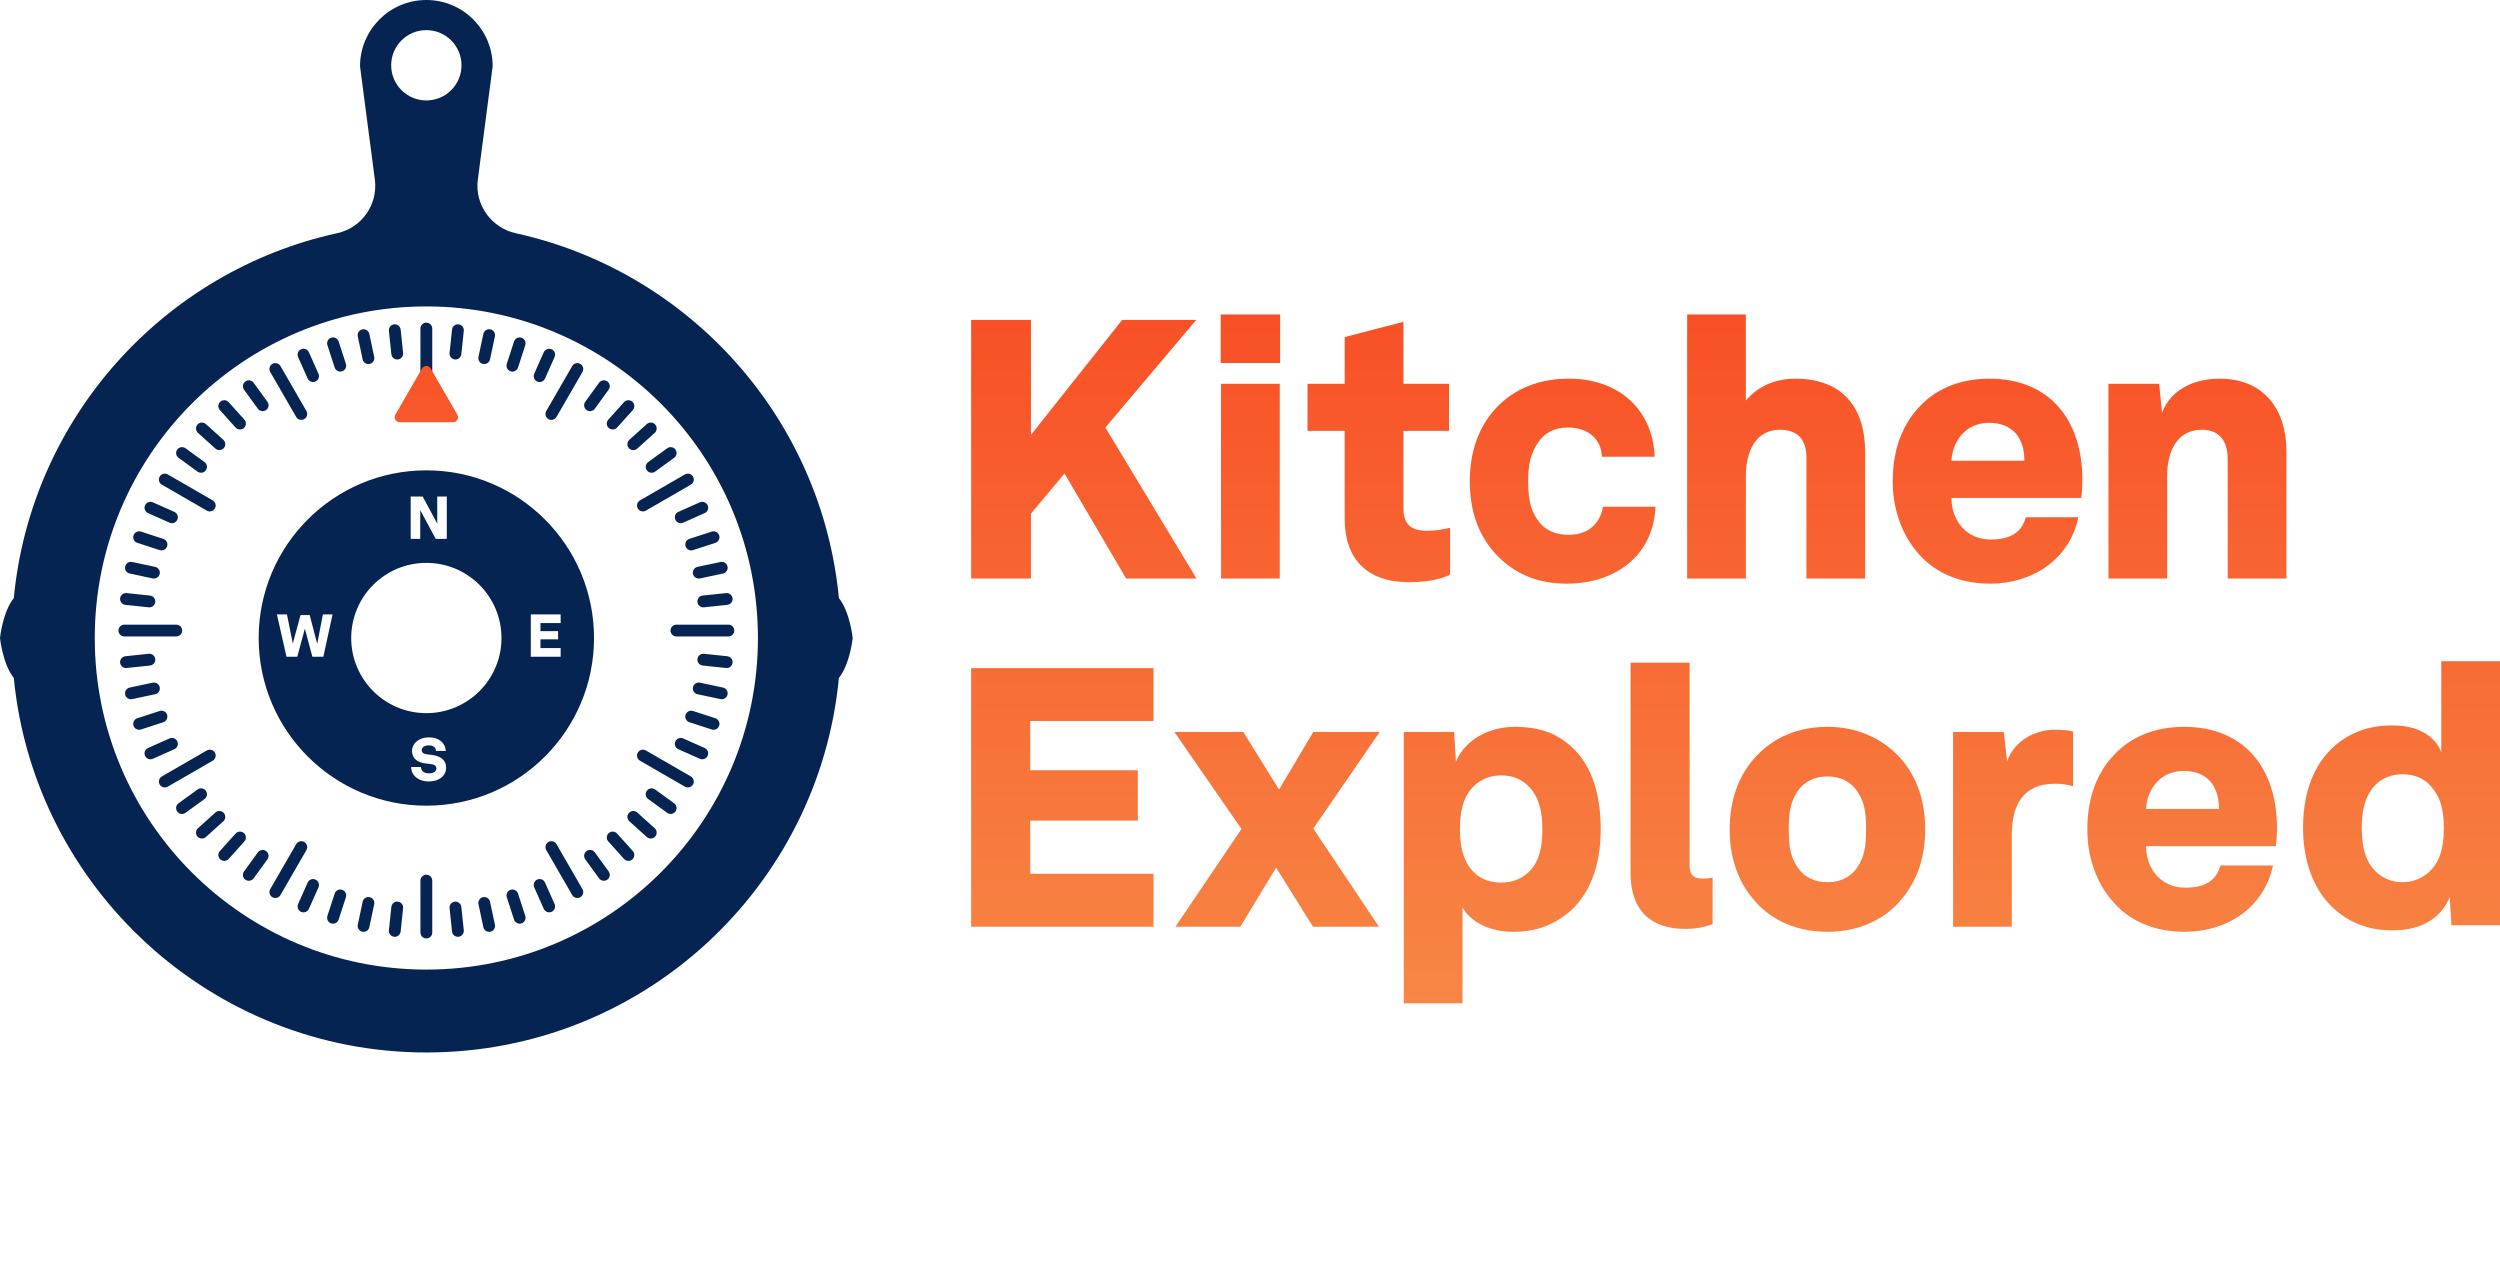
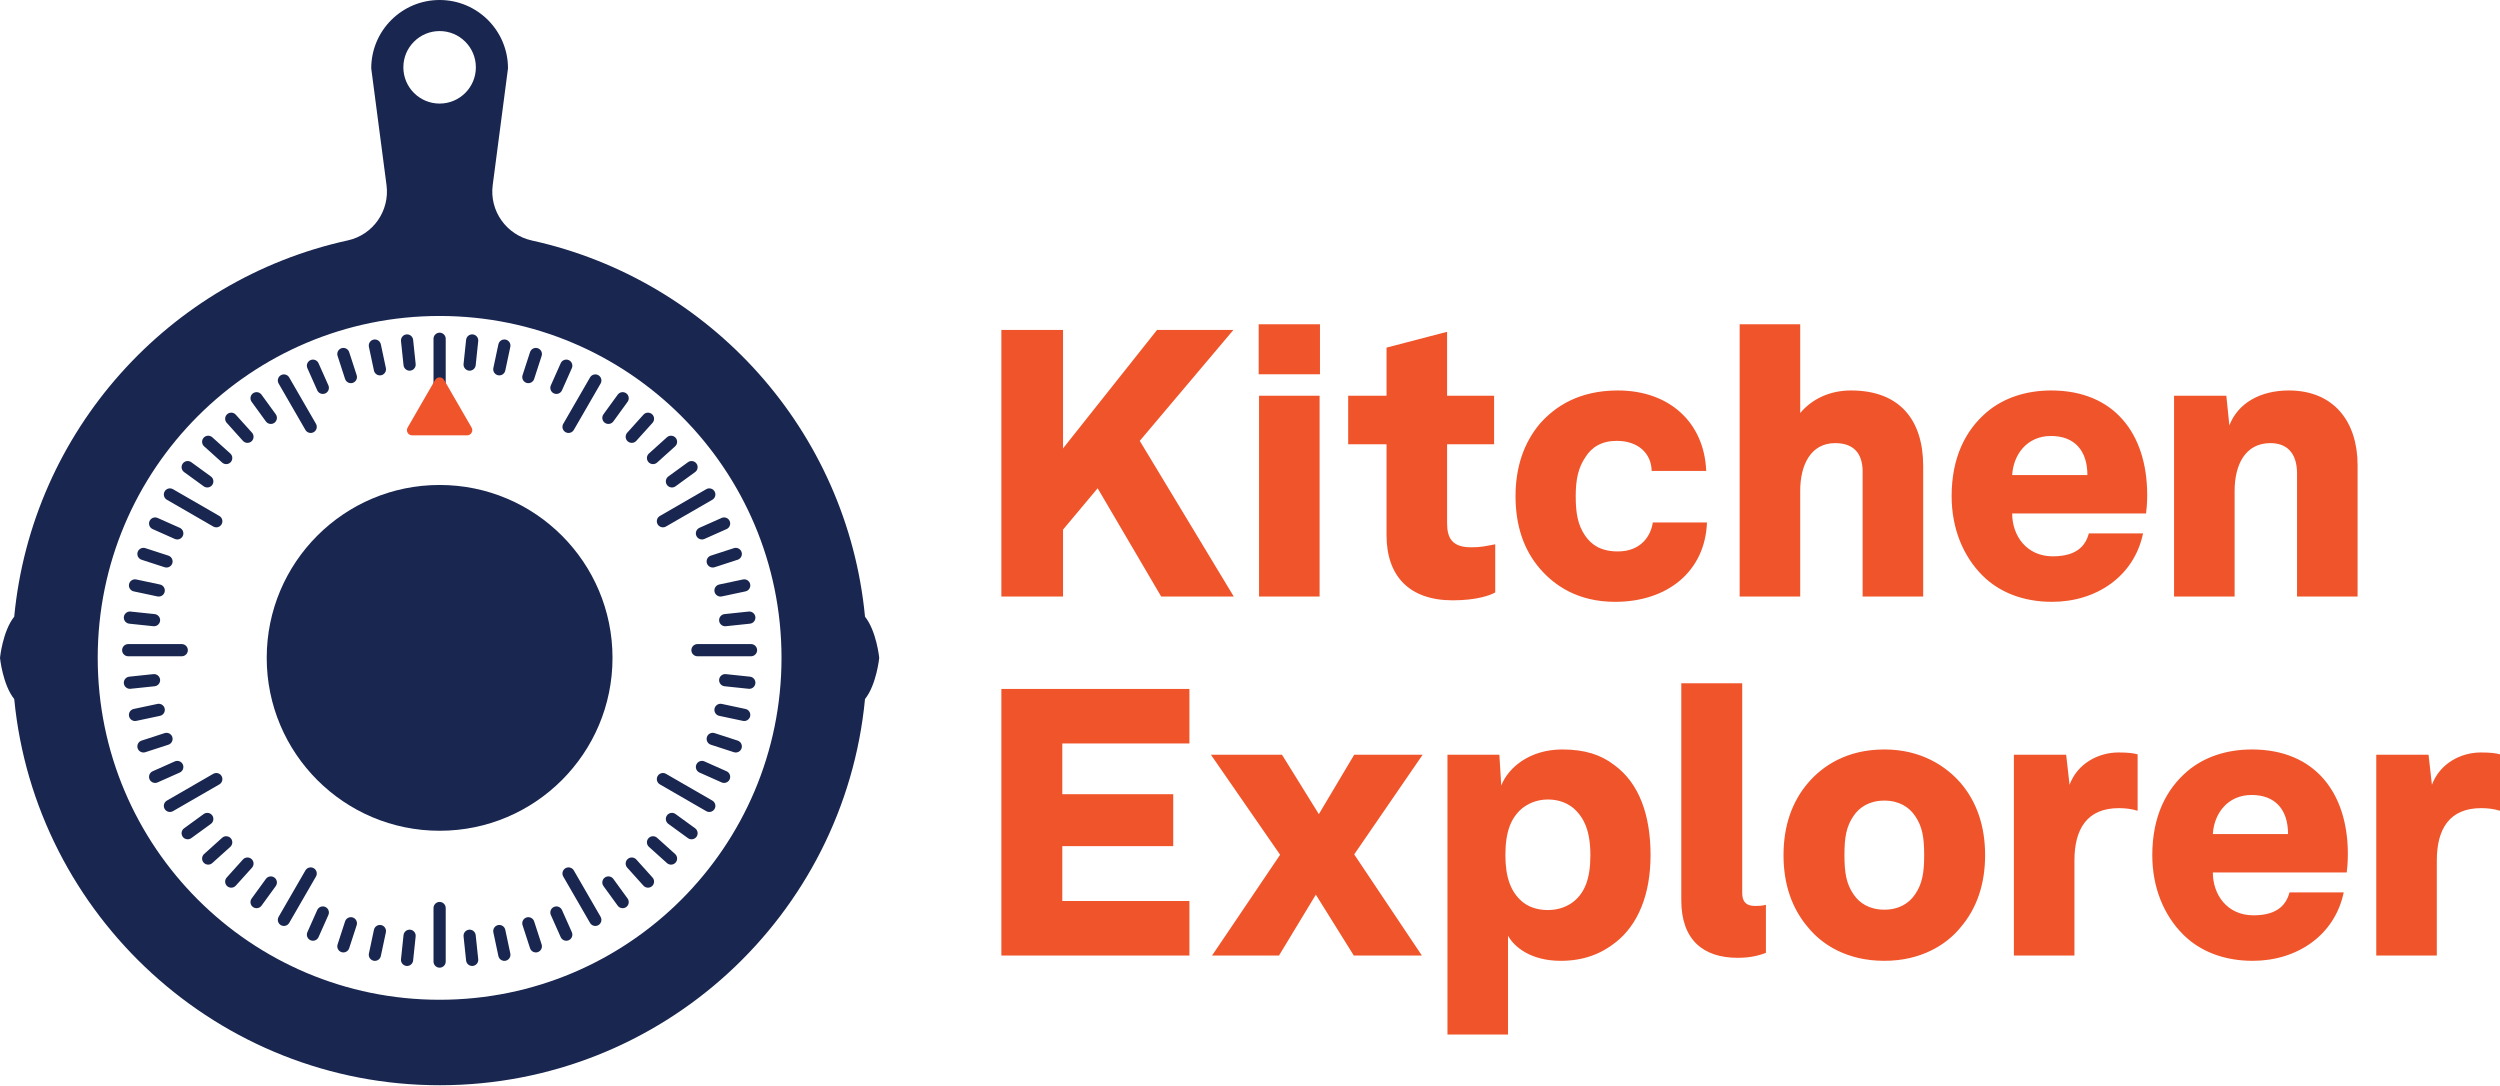
- <svg xmlns="http://www.w3.org/2000/svg" id="Layer_1" data-name="Layer 1" version="1.1" viewBox="0 0 1507.936 770.002">
-   <defs>
-     <style>
-       .cls-1 {
-         fill: url(#linear-gradient);
-       }
- 
-       .cls-1, .cls-2 {
-         stroke-width: 0px;
-       }
- 
-       .cls-2 {
-         fill: #062451;
-       }
-     </style>
-     <linearGradient id="linear-gradient" x1="872.986" y1="166.828" x2="872.986" y2="582.309" gradientTransform="translate(0 772) scale(1 -1)" gradientUnits="userSpaceOnUse">
-       <stop offset="0" stop-color="#f78745" />
-       <stop offset="1" stop-color="#f85026" />
-     </linearGradient>
-   </defs>
-   <path class="cls-2" d="M506,360.739c-10.394-108.685-90.365-197.054-194.865-220.051-14.901-3.279-24.896-17.294-22.915-32.422l8.94-68.266C297.159,17.909,279.25 0,257.159 0s-40,17.909-40,40l8.941,68.271c1.968,15.026-7.85,29.119-22.654,32.36C98.817,163.538,18.721,251.964,8.319,360.739c-6.743,8.41-8.319,24.091-8.319,24.091,0,0,1.578,15.699,8.331,24.105,12.214,126.554,119.525,226.075,249.185,225.894,129.782-.181,236.372-99.258,248.483-225.909,6.743-8.41,8.319-24.091,8.319-24.091,0,0-1.576-15.681-8.319-24.091h0ZM257.159,18.171c11.713,0,21.209,9.496,21.209,21.209s-9.495,21.209-21.209,21.209-21.209-9.495-21.209-21.209,9.495-21.209,21.209-21.209ZM257.159,584.83c-110.457,0-200-89.543-200-200s89.543-200,200-200,200,89.543,200,200-89.543,200-200,200Z" />
-   <path class="cls-2" d="M253.593,229.494v-31.327c0-1.961,1.605-3.566,3.566-3.566s3.566,1.605,3.566,3.566v31.327c0,1.961-1.605,3.566-3.566,3.566s-3.566-1.605-3.566-3.566h0Z" />
-   <path class="cls-2" d="M260.725,531.166v31.327c0,1.961-1.605,3.566-3.566,3.566s-3.566-1.605-3.566-3.566v-31.327c0-1.961,1.605-3.566,3.566-3.566s3.566,1.605,3.566,3.566Z" />
-   <path class="cls-2" d="M243.148,212.901c.205,1.951-1.223,3.714-3.174,3.919h0c-1.951.205-3.714-1.223-3.919-3.174l-1.483-14.11c-.205-1.951,1.223-3.714,3.174-3.919s3.714,1.223,3.919,3.174l1.483,14.11h0Z" />
-   <path class="cls-2" d="M279.747,561.123c.205,1.951-1.223,3.714-3.174,3.919-1.951.205-3.714-1.223-3.919-3.174l-1.483-14.11c-.205-1.951,1.223-3.714,3.174-3.919h0c1.951-.205,3.714,1.223,3.919,3.174l1.483,14.11Z" />
-   <path class="cls-2" d="M225.723,215.283c.408,1.919-.828,3.822-2.747,4.23-1.919.408-3.822-.828-4.23-2.747l-2.95-13.877c-.408-1.919.828-3.822,2.747-4.23,1.919-.408,3.822.828,4.23,2.747l2.95,13.877Z" />
-   <path class="cls-2" d="M298.521,557.771c.408,1.919-.828,3.822-2.747,4.23-1.919.408-3.822-.828-4.229-2.747l-2.95-13.877c-.408-1.919.828-3.822,2.747-4.23,1.919-.408,3.822.828,4.23,2.747l2.95,13.877h0Z" />
-   <path class="cls-2" d="M208.643,219.473c.606,1.865-.424,3.888-2.29,4.494-1.865.606-3.888-.424-4.494-2.29l-4.384-13.493c-.606-1.865.424-3.888,2.29-4.494,1.865-.606,3.888.424,4.494,2.29l4.384,13.493h0Z" />
-   <path class="cls-2" d="M316.842,552.476c.606,1.865-.424,3.887-2.29,4.493-1.865.606-3.888-.424-4.494-2.29l-4.384-13.493c-.606-1.865.424-3.888,2.29-4.493,1.865-.606,3.888.424,4.494,2.29l4.384,13.493Z" />
-   <path class="cls-2" d="M192.095,225.426c.798,1.792-.015,3.911-1.807,4.708-1.792.798-3.91-.015-4.708-1.807l-5.771-12.961c-.798-1.792.015-3.91,1.807-4.708,1.792-.798,3.91.016,4.708,1.807l5.771,12.961Z" />
-   <path class="cls-2" d="M334.51,545.294c.798,1.792-.015,3.91-1.807,4.708-1.792.798-3.91-.016-4.708-1.807l-5.771-12.961c-.798-1.792.016-3.911,1.807-4.708h0c1.792-.798,3.911.016,4.708,1.808l5.771,12.961h0Z" />
-   <path class="cls-2" d="M162.989,224.355c-.981-1.699-.393-3.891,1.305-4.872,1.699-.981,3.891-.393,4.872,1.305l15.664,27.13c.981,1.699.393,3.891-1.305,4.872s-3.891.393-4.872-1.305l-15.664-27.13Z" />
-   <path class="cls-2" d="M351.329,536.305c.981,1.699.393,3.891-1.305,4.872-1.698.981-3.891.393-4.871-1.305l-15.664-27.13c-.981-1.698-.393-3.891,1.305-4.871,1.698-.981,3.891-.393,4.871,1.305l15.664,27.13Z" />
-   <path class="cls-2" d="M161.31,242.338c1.153,1.587.798,3.828-.789,4.981-1.587,1.153-3.828.798-4.981-.789l-8.339-11.478c-1.153-1.587-.798-3.828.789-4.981s3.828-.798,4.981.789l8.339,11.478h0Z" />
-   <path class="cls-2" d="M367.117,525.607c1.153,1.587.798,3.828-.789,4.981-1.587,1.153-3.828.798-4.981-.789l-8.339-11.478c-1.153-1.587-.798-3.828.789-4.981,1.587-1.153,3.828-.798,4.981.789l8.339,11.478h0Z" />
-   <path class="cls-2" d="M132.618,247.342c-1.312-1.458-1.194-3.724.264-5.036h0c1.458-1.312,3.724-1.194,5.036.264l9.493,10.543c1.312,1.458,1.194,3.724-.264,5.036s-3.724,1.194-5.036-.264l-9.493-10.543h0Z" />
-   <path class="cls-2" d="M381.701,513.318c1.312,1.458,1.194,3.724-.264,5.036h0c-1.458,1.312-3.724,1.194-5.036-.264l-9.493-10.543c-1.312-1.458-1.194-3.724.264-5.036,1.458-1.312,3.724-1.194,5.036.264l9.493,10.543h0Z" />
-   <path class="cls-2" d="M119.399,261.089c-1.458-1.312-1.576-3.579-.264-5.036,1.312-1.458,3.579-1.576,5.036-.264l10.543,9.493c1.458,1.312,1.576,3.579.264,5.036-1.312,1.458-3.579,1.576-5.036.264l-10.543-9.493h-0Z" />
-   <path class="cls-2" d="M394.919,499.571c1.458,1.312,1.576,3.579.264,5.036h-0c-1.312,1.458-3.579,1.576-5.036.264l-10.543-9.493c-1.458-1.312-1.576-3.579-.264-5.036,1.312-1.458,3.579-1.576,5.036-.264l10.543,9.493h0Z" />
-   <path class="cls-2" d="M106.901,271.161c1.153-1.587,3.394-1.942,4.981-.789l11.478,8.339c1.587,1.153,1.942,3.394.789,4.981-1.153,1.587-3.394,1.942-4.981.789l-11.478-8.339c-1.587-1.153-1.942-3.394-.789-4.981h0Z" />
-   <path class="cls-2" d="M407.418,489.499c-1.153,1.587-3.394,1.942-4.981.789l-11.478-8.339c-1.587-1.153-1.942-3.394-.789-4.981h0c1.153-1.587,3.394-1.942,4.981-.789l11.478,8.339c1.587,1.153,1.942,3.394.789,4.981h-0Z" />
-   <path class="cls-2" d="M96.312,287.465c.981-1.699,3.173-2.286,4.872-1.305l27.13,15.664c1.699.981,2.286,3.173,1.305,4.872-.981,1.699-3.173,2.286-4.872,1.305l-27.13-15.664c-1.699-.981-2.286-3.173-1.305-4.872Z" />
-   <path class="cls-2" d="M418.006,473.195c-.981,1.699-3.173,2.286-4.872,1.305l-27.13-15.664c-1.699-.981-2.286-3.173-1.305-4.871.981-1.699,3.173-2.286,4.871-1.305l27.13,15.664c1.698.981,2.286,3.173,1.305,4.871Z" />
-   <path class="cls-2" d="M87.487,304.787c.798-1.792,2.917-2.605,4.708-1.807l12.961,5.771c1.792.798,2.605,2.917,1.807,4.708-.798,1.792-2.916,2.605-4.708,1.807l-12.961-5.771c-1.792-.798-2.605-2.917-1.807-4.708Z" />
-   <path class="cls-2" d="M426.832,455.873c-.798,1.792-2.917,2.605-4.708,1.807l-12.961-5.771c-1.792-.798-2.605-2.917-1.807-4.708.798-1.792,2.916-2.605,4.708-1.807l12.961,5.771c1.792.798,2.605,2.917,1.807,4.708Z" />
-   <path class="cls-2" d="M80.52,322.936c.606-1.865,2.628-2.896,4.494-2.29l13.493,4.384c1.865.606,2.896,2.628,2.29,4.494-.606,1.865-2.628,2.896-4.494,2.29l-13.493-4.384c-1.865-.606-2.896-2.628-2.29-4.494h0Z" />
-   <path class="cls-2" d="M433.799,437.724c-.606,1.865-2.628,2.896-4.493,2.29l-13.493-4.384c-1.865-.606-2.896-2.628-2.29-4.494h0c.606-1.865,2.628-2.896,4.493-2.29l13.493,4.384c1.865.606,2.896,2.628,2.29,4.494Z" />
-   <path class="cls-2" d="M75.488,341.714c.408-1.919,2.311-3.155,4.23-2.747l13.877,2.95c1.919.408,3.155,2.311,2.747,4.23-.408,1.919-2.311,3.155-4.23,2.747l-13.877-2.95c-1.919-.408-3.155-2.311-2.747-4.23Z" />
-   <path class="cls-2" d="M438.83,418.945c-.408,1.919-2.311,3.155-4.23,2.747l-13.877-2.95c-1.919-.408-3.155-2.311-2.747-4.23.408-1.919,2.311-3.154,4.23-2.747l13.877,2.95c1.919.408,3.155,2.311,2.747,4.229h0Z" />
-   <path class="cls-2" d="M72.447,360.916c.205-1.951,1.969-3.379,3.919-3.174l14.11,1.483c1.951.205,3.379,1.969,3.174,3.919s-1.969,3.379-3.919,3.174l-14.11-1.483c-1.951-.205-3.379-1.969-3.174-3.919h0Z" />
-   <path class="cls-2" d="M441.872,399.744c-.205,1.951-1.969,3.379-3.919,3.174l-14.11-1.483c-1.951-.205-3.379-1.969-3.174-3.919s1.969-3.379,3.919-3.174l14.11,1.483c1.95.205,3.379,1.969,3.174,3.919Z" />
-   <path class="cls-2" d="M71.429,380.33c0-1.961,1.605-3.566,3.566-3.566h31.327c1.961,0,3.566,1.605,3.566,3.566s-1.605,3.566-3.566,3.566h-31.327c-1.961,0-3.566-1.605-3.566-3.566Z" />
-   <path class="cls-2" d="M442.889,380.33c0,1.961-1.605,3.566-3.566,3.566h-31.327c-1.961,0-3.566-1.605-3.566-3.566s1.605-3.566,3.566-3.566h31.327c1.961,0,3.566,1.605,3.566,3.566Z" />
-   <path class="cls-2" d="M72.447,399.744c-.205-1.951,1.223-3.714,3.174-3.919l14.11-1.483c1.951-.205,3.714,1.223,3.919,3.174s-1.223,3.714-3.174,3.919l-14.11,1.483c-1.951.205-3.714-1.223-3.919-3.174h0Z" />
-   <path class="cls-2" d="M441.872,360.916c.205,1.951-1.223,3.714-3.174,3.919l-14.11,1.483c-1.951.205-3.714-1.223-3.919-3.174s1.223-3.714,3.174-3.919l14.11-1.483c1.951-.205,3.714,1.223,3.919,3.174Z" />
-   <path class="cls-2" d="M93.595,418.742l-13.877,2.95c-1.919.408-3.822-.828-4.23-2.747-.408-1.919.828-3.822,2.747-4.229l13.877-2.95c1.919-.408,3.822.828,4.23,2.747.408,1.919-.828,3.822-2.747,4.23h0Z" />
-   <path class="cls-2" d="M420.723,341.918l13.877-2.95c1.919-.408,3.822.828,4.23,2.747.408,1.919-.828,3.822-2.747,4.23l-13.877,2.95c-1.919.408-3.822-.828-4.23-2.747-.408-1.919.828-3.822,2.747-4.23Z" />
-   <path class="cls-2" d="M98.506,435.629l-13.493,4.384c-1.865.606-3.888-.424-4.494-2.29-.606-1.865.424-3.888,2.29-4.494l13.493-4.384c1.865-.606,3.888.424,4.494,2.29h0c.606,1.865-.424,3.888-2.29,4.494h0Z" />
-   <path class="cls-2" d="M415.812,325.031l13.493-4.384c1.865-.606,3.888.424,4.493,2.29.606,1.865-.424,3.888-2.29,4.494l-13.493,4.384c-1.865.606-3.888-.424-4.493-2.29-.606-1.865.424-3.888,2.29-4.494h0Z" />
-   <path class="cls-2" d="M105.156,451.91l-12.961,5.771c-1.792.798-3.91-.015-4.708-1.807-.798-1.792.016-3.91,1.807-4.708l12.961-5.771c1.792-.798,3.911.015,4.708,1.807.798,1.792-.015,3.91-1.807,4.708Z" />
-   <path class="cls-2" d="M409.163,308.75l12.961-5.771c1.792-.798,3.91.015,4.708,1.807.798,1.792-.016,3.91-1.807,4.708l-12.961,5.771c-1.792.798-3.911-.016-4.708-1.807-.798-1.792.015-3.91,1.807-4.708Z" />
-   <path class="cls-2" d="M128.314,458.837l-27.13,15.664c-1.699.981-3.891.393-4.872-1.305-.981-1.698-.393-3.891,1.305-4.871l27.13-15.664c1.699-.981,3.891-.393,4.872,1.305.981,1.698.393,3.891-1.305,4.871h0Z" />
-   <path class="cls-2" d="M386.004,301.823l27.13-15.664c1.699-.981,3.891-.393,4.872,1.305s.393,3.891-1.305,4.872l-27.13,15.664c-1.698.981-3.891.393-4.871-1.305s-.393-3.891,1.305-4.872Z" />
-   <path class="cls-2" d="M123.36,481.949l-11.478,8.339c-1.587,1.153-3.828.798-4.981-.789s-.798-3.828.789-4.981l11.478-8.339c1.587-1.153,3.828-.798,4.981.789h0c1.153,1.587.798,3.828-.789,4.981h0Z" />
-   <path class="cls-2" d="M390.959,278.711l11.478-8.339c1.587-1.153,3.828-.798,4.981.789,1.153,1.587.798,3.828-.789,4.981l-11.478,8.339c-1.587,1.153-3.828.798-4.981-.789-1.153-1.587-.798-3.828.789-4.981h0Z" />
-   <path class="cls-2" d="M134.715,495.378l-10.543,9.493c-1.458,1.312-3.724,1.193-5.036-.264s-1.194-3.724.264-5.036l10.543-9.493c1.458-1.312,3.724-1.194,5.036.264,1.312,1.458,1.194,3.724-.264,5.036h0Z" />
-   <path class="cls-2" d="M379.603,265.282l10.543-9.493c1.458-1.312,3.724-1.194,5.036.264h0c1.312,1.458,1.194,3.724-.264,5.036l-10.543,9.493c-1.458,1.312-3.724,1.194-5.036-.264-1.312-1.458-1.194-3.724.264-5.036h0Z" />
-   <path class="cls-2" d="M147.411,507.547l-9.493,10.543c-1.312,1.458-3.579,1.576-5.036.264h-0c-1.458-1.312-1.576-3.579-.264-5.036l9.493-10.543c1.312-1.458,3.579-1.576,5.036-.264,1.458,1.312,1.576,3.579.264,5.036v-0Z" />
-   <path class="cls-2" d="M366.907,253.113l9.493-10.543c1.312-1.458,3.579-1.576,5.036-.264,1.458,1.312,1.576,3.579.264,5.036l-9.493,10.543c-1.312,1.458-3.579,1.576-5.036.264s-1.576-3.579-.264-5.036h0Z" />
-   <path class="cls-2" d="M161.31,518.322l-8.339,11.478c-1.153,1.587-3.394,1.942-4.981.789-1.587-1.153-1.942-3.394-.789-4.981l8.339-11.478c1.153-1.587,3.394-1.942,4.981-.789,1.587,1.153,1.942,3.394.789,4.981h0Z" />
-   <path class="cls-2" d="M353.008,242.338l8.339-11.478c1.153-1.587,3.394-1.942,4.981-.789s1.942,3.394.789,4.981l-8.339,11.478c-1.153,1.587-3.394,1.942-4.981.789-1.587-1.153-1.942-3.394-.789-4.981h0Z" />
-   <path class="cls-2" d="M184.829,512.741l-15.664,27.13c-.981,1.699-3.173,2.286-4.872,1.305-1.699-.981-2.286-3.173-1.305-4.872l15.664-27.13c.981-1.699,3.173-2.286,4.872-1.305s2.286,3.173,1.305,4.871h0Z" />
-   <path class="cls-2" d="M351.329,224.355l-15.664,27.13c-.981,1.699-3.173,2.286-4.871,1.305-1.699-.981-2.286-3.173-1.305-4.872l15.664-27.13c.981-1.699,3.173-2.286,4.871-1.305,1.699.981,2.286,3.173,1.305,4.872Z" />
-   <path class="cls-2" d="M192.095,535.234l-5.771,12.961c-.798,1.792-2.917,2.605-4.708,1.807-1.792-.798-2.605-2.917-1.807-4.708l5.771-12.961c.798-1.792,2.917-2.605,4.708-1.808h0c1.792.798,2.605,2.917,1.807,4.708h0Z" />
-   <path class="cls-2" d="M322.223,225.426l5.771-12.961c.798-1.792,2.917-2.605,4.708-1.807,1.792.798,2.605,2.917,1.807,4.708l-5.771,12.961c-.798,1.792-2.917,2.605-4.708,1.807h0c-1.792-.798-2.605-2.917-1.807-4.708Z" />
-   <path class="cls-2" d="M208.643,541.187l-4.384,13.493c-.606,1.865-2.628,2.896-4.494,2.29-1.865-.606-2.896-2.628-2.29-4.493l4.384-13.493c.606-1.865,2.628-2.896,4.494-2.29,1.865.606,2.896,2.628,2.29,4.493h0Z" />
-   <path class="cls-2" d="M316.842,208.184l-4.384,13.493c-.606,1.865-2.628,2.896-4.494,2.29s-2.896-2.628-2.29-4.494l4.384-13.493c.606-1.865,2.628-2.896,4.494-2.29,1.865.606,2.896,2.628,2.29,4.494h0Z" />
-   <path class="cls-2" d="M225.723,545.377l-2.95,13.877c-.408,1.919-2.311,3.155-4.23,2.747-1.919-.408-3.155-2.311-2.747-4.23l2.95-13.877c.408-1.919,2.311-3.155,4.23-2.747,1.919.408,3.155,2.311,2.747,4.23Z" />
-   <path class="cls-2" d="M298.521,202.888l-2.95,13.877c-.408,1.919-2.311,3.155-4.23,2.747-1.919-.408-3.154-2.311-2.747-4.23l2.95-13.877c.408-1.919,2.311-3.155,4.229-2.747,1.919.408,3.155,2.311,2.747,4.23h0Z" />
-   <path class="cls-2" d="M243.148,547.759l-1.483,14.11c-.205,1.95-1.969,3.379-3.919,3.174-1.951-.205-3.379-1.969-3.174-3.919l1.483-14.11c.205-1.951,1.969-3.379,3.919-3.174h0c1.951.205,3.379,1.969,3.174,3.919Z" />
-   <path class="cls-2" d="M279.747,199.537l-1.483,14.11c-.205,1.951-1.969,3.379-3.919,3.174s-3.379-1.969-3.174-3.919l1.483-14.11c.205-1.951,1.969-3.379,3.919-3.174s3.379,1.969,3.174,3.919h0Z" />
-   <path class="cls-1" d="M275.872,250.121c1.166,2.019-.291,4.544-2.623,4.544h-32.179c-2.332,0-3.789-2.524-2.623-4.544l16.089-27.868c1.166-2.019,4.081-2.019,5.247,0l16.09,27.868ZM621.845,309.811l20.24-24.2,37.18,63.36h42.46l-55-91.08,54.78-64.9h-44.66l-55,69.3v-69.3h-36.08v155.981h36.08v-39.16h0ZM772.142,189.691h-35.86v29.26h35.86v-29.26ZM771.923,348.972v-117.481h-35.421v117.481h35.421ZM811.08,313.111c0,23.761,13.199,38.06,38.72,38.06,14.3,0,22.221-3.08,24.86-4.62v-28.16c-5.94,1.101-8.141,1.76-14.08,1.76-11.22,0-14.08-5.5-14.08-14.08v-46.2h27.5v-28.38h-27.5v-37.4l-35.42,9.24v28.16h-22.44v28.38h22.44v53.24h0ZM944.838,352.052c30.36,0,52.581-17.6,53.681-46.42h-31.68c-1.101,7.7-6.82,16.94-20.461,16.94-9.68,0-15.399-3.74-19.14-9.24-4.18-6.16-5.5-12.761-5.5-23.101,0-9.899,1.54-16.72,5.72-22.88,3.74-5.94,9.681-9.46,18.26-9.46,12.541,0,20.24,7.26,20.461,17.6h31.899c-1.1-27.939-21.12-47.08-51.7-47.08-22.88,0-36.74,9.46-45.54,19.36-9.46,11.22-14.3,25.52-14.3,42.46s4.62,31.24,14.3,42.46c8.58,9.9,22.221,19.36,44,19.36h-0ZM1053.059,287.151c0-15.18,6.16-27.939,20.46-27.939,10.34,0,16.06,5.5,16.06,16.72v73.04h35.421v-76.34c0-26.4-13.2-44.221-42.24-44.221-12.54,0-22.881,5.061-29.7,13.2v-51.92h-35.421v159.28h35.421v-61.82h0ZM1256.038,289.571c0,5.061-.44,9.24-.66,10.78h-78.32c0,12.98,8.36,25.08,23.761,25.08,15.18,0,19.359-7.26,21.119-13.42h31.681c-5.28,25.3-27.5,40.04-53.24,40.04-16.72,0-30.8-5.5-40.7-15.399-11.44-11.44-18.04-27.721-18.04-46.421,0-22.66,8.14-38.5,20.46-49.06,10.34-8.8,23.76-12.76,37.84-12.76,36.74,0,56.101,25.3,56.101,61.16h0ZM1221.057,277.911c0-14.08-7.26-22.88-21.34-22.88s-22,11-22.66,22.88h44ZM1338.854,228.411c-16.5,0-29.7,7.26-34.76,20.46l-1.76-17.38h-30.581v117.481h35.421v-61.82c0-15.18,6.16-27.939,20.899-27.939,9.461,0,15.62,5.5,15.62,17.819v71.94h35.421v-76.78c0-25.52-13.86-43.78-40.261-43.78h0ZM585.765,558.972h110v-31.9h-74.36v-32.12h64.9v-30.359h-64.9v-29.7h74.36v-31.9h-110v155.981h0ZM792.163,441.491l-20.68,34.761-21.561-34.761h-41.58l40.48,58.52-39.82,58.96h39.16l21.56-35.64,22.221,35.64h39.82l-39.601-59.18,40.04-58.301h-40.04ZM965.52,500.231c0,22.88-7.26,40.7-20.46,51.04-8.58,6.82-18.92,10.78-32.12,10.78-17.38,0-27.28-8.14-30.8-14.74v57.86h-35.421v-163.681h30.36l1.101,18.04c4.18-10.78,16.939-21.12,35.64-21.12,13.2,0,22.66,3.08,30.36,9.021,14.96,10.779,21.34,29.92,21.34,52.8h0ZM930.32,500.231c0-13.86-3.519-21.78-9.68-27.28-3.3-2.859-8.36-5.279-15.18-5.279s-11.881,2.64-15.181,5.279c-6.38,5.5-9.68,13.42-9.68,27.28,0,13.2,3.3,21.561,9.68,27.061,3.3,2.859,8.36,5.06,15.181,5.06s11.88-2.42,15.18-5.06c6.38-5.28,9.68-13.2,9.68-27.061h0ZM1019.139,522.452v-122.761h-35.64v126.94c0,22.88,12.54,33.66,33,33.66,8.58,0,13.2-1.76,16.5-2.86v-28.16c-2.42.66-3.96.66-6.601.66-4.84,0-7.26-2.42-7.26-7.479ZM1146.7,457.771c9.68,11.22,14.521,25.52,14.521,42.46s-4.841,31.24-14.521,42.46c-8.14,9.9-22.88,19.36-44.44,19.36-21.78,0-36.3-9.46-44.44-19.36-9.68-11.22-14.52-25.52-14.52-42.46s4.84-31.24,14.52-42.46c8.36-9.68,22.44-19.36,44.44-19.36,21.78,0,36.08,9.9,44.44,19.36h0ZM1125.58,500.231c0-10.56-1.1-16.72-5.28-22.88-3.519-5.28-9.46-9.021-18.04-9.021s-14.52,3.74-18.04,9.021c-4.18,6.16-5.28,12.32-5.28,22.88,0,10.34,1.101,16.721,5.28,22.88,3.521,5.28,9.46,9.021,18.04,9.021s14.521-3.74,18.04-9.021c4.181-6.159,5.28-12.54,5.28-22.88ZM1210.616,459.092l-1.98-17.601h-30.581v117.481h35.421v-55.66c0-18.48,7.479-30.58,25.96-30.58,3.74,0,7.479.44,11,1.54v-33c-2.42-.66-5.28-1.101-11.22-1.101-11.66,0-23.98,6.381-28.601,18.921h0ZM1373.418,499.571c0,5.061-.44,9.24-.66,10.78h-78.32c0,12.98,8.36,25.08,23.76,25.08,15.181,0,19.36-7.26,21.121-13.42h31.68c-5.28,25.3-27.5,40.04-53.24,40.04-16.72,0-30.8-5.5-40.7-15.399-11.44-11.44-18.04-27.721-18.04-46.421,0-22.66,8.14-38.5,20.46-49.06,10.34-8.8,23.76-12.76,37.84-12.76,36.74,0,56.101,25.3,56.101,61.16h0ZM1338.437,487.911c0-14.08-7.26-22.88-21.34-22.88s-22,11-22.66,22.88h44ZM1507.936,398.811v159.281h-29.26l-1.101-16.94c-4.18,10.56-14.52,20.02-34.54,20.02-11.22,0-19.8-2.64-27.5-7.26-17.601-10.56-26.4-30.8-26.4-54.56,0-26.18,9.681-44.88,26.4-54.78,7.7-4.62,16.94-7.04,27.28-7.04,19.14,0,27.28,9.24,29.7,16.28v-55h35.42ZM1474.055,499.352c0-13.86-3.521-21.12-9.681-27.06-3.3-2.86-8.359-5.28-15.18-5.28s-11.88,2.42-15.181,5.28c-6.159,5.5-9.46,13.64-9.46,27.06,0,13.86,3.301,21.78,9.46,27.28,3.301,2.86,8.36,5.5,15.181,5.5s11.88-2.86,15.18-5.5c6.38-5.5,9.681-13.42,9.681-27.28Z" />
-   <path class="cls-2" d="M257.159,283.692c-55.857,0-101.138,45.281-101.138,101.138s45.281,101.138,101.138,101.138,101.138-45.281,101.138-101.138-45.281-101.138-101.138-101.138ZM247.715,299.497h7.236l8.785,16.346v-16.346h5.761v25.527h-6.697l-9.324-17.354v17.354h-5.761v-25.527ZM195.044,396.123h-6.624l-4.537-16.922-4.573,16.922h-6.516l-5.761-25.526h6.048l3.529,17.533,4.68-17.137h5.509l4.537,17.389,3.419-17.785h5.833v-0s-5.544,25.526-5.544,25.526ZM258.606,471.363c-6.122,0-10.513-3.527-10.622-8.711h5.905c.18,2.483,1.907,3.816,4.896,3.816,3.025,0,4.43-1.333,4.43-3.025,0-1.188-.864-2.232-3.025-2.519l-3.672-.469c-4.752-.576-7.992-3.023-7.992-7.56,0-4.321,3.959-8.137,10.153-8.137s9.936,3.42,10.225,8.172h-5.94c-.037-1.979-1.441-3.347-4.321-3.347-2.772,0-4.285,1.331-4.285,2.88,0,1.403,1.009,2.232,2.988,2.484l3.313.432c4.752.576,8.424,2.843,8.424,7.632,0,5.186-4.573,8.353-10.477,8.353ZM257.159,430.149c-25.029,0-45.319-20.29-45.319-45.319s20.29-45.319,45.319-45.319,45.319,20.29,45.319,45.319-20.29,45.319-45.319,45.319ZM336.618,380.678v4.969h-10.62v5.256h12.168v5.221h-18.002v-25.526h18.002v5.221h-12.168v4.86h10.62Z" />
+ <svg xmlns="http://www.w3.org/2000/svg" version="1.1" id="Layer_1" x="0px" y="0px" width="1462.416px" height="634.83px" viewBox="0 0 1462.416 634.83" enable-background="new 0 0 1462.416 634.83" xml:space="preserve">
+   <path fill="#182650" d="M505.999,360.739c-10.393-108.684-90.365-197.053-194.865-220.05  c-14.901-3.28-24.896-17.294-22.915-32.423L297.159,40c0-22.091-17.909-40-40-40  c-22.091,0-40,17.909-40,40l8.941,68.271c1.968,15.026-7.85,29.119-22.655,32.36  C98.817,163.538,18.721,251.964,8.318,360.739C1.576,369.149,0,384.83,0,384.83  s1.578,15.699,8.331,24.104c12.214,126.556,119.525,226.076,249.184,225.896  c129.782-0.181,236.373-99.258,248.484-225.909c6.743-8.41,8.319-24.091,8.319-24.091  S512.742,369.149,505.999,360.739 M257.159,18.171c11.713,0,21.209,9.496,21.209,21.209  s-9.496,21.209-21.209,21.209s-21.209-9.496-21.209-21.209S245.446,18.171,257.159,18.171   M257.159,584.83c-110.457,0-200-89.543-200-200s89.543-200,200-200s200,89.543,200,200  S367.616,584.83,257.159,584.83" />
+   <path fill="#182650" d="M253.593,229.494v-31.327c0-1.962,1.605-3.566,3.566-3.566  c1.962,0,3.566,1.604,3.566,3.566v31.327c0,1.961-1.604,3.566-3.566,3.566  C255.198,233.06,253.593,231.455,253.593,229.494" />
+   <path fill="#182650" d="M260.725,531.166v31.327c0,1.962-1.605,3.566-3.566,3.566  c-1.962,0-3.566-1.604-3.566-3.566v-31.327c0-1.961,1.604-3.565,3.566-3.565  C259.12,527.601,260.725,529.205,260.725,531.166" />
+   <path fill="#182650" d="M243.147,212.901c0.205,1.951-1.223,3.714-3.174,3.919  c-1.951,0.206-3.714-1.223-3.919-3.173l-1.483-14.11  c-0.205-1.951,1.223-3.715,3.174-3.92c1.95-0.205,3.714,1.225,3.919,3.174  L243.147,212.901z" />
+   <path fill="#182650" d="M279.747,561.123c0.205,1.951-1.223,3.714-3.174,3.919  s-3.714-1.223-3.919-3.173l-1.483-14.11c-0.205-1.951,1.223-3.715,3.174-3.92  c1.95-0.205,3.714,1.223,3.919,3.174L279.747,561.123z" />
+   <path fill="#182650" d="M225.723,215.283c0.408,1.918-0.828,3.822-2.747,4.23  c-1.918,0.407-3.822-0.829-4.229-2.747l-2.95-13.878c-0.408-1.918,0.828-3.822,2.747-4.229  c1.918-0.408,3.822,0.828,4.229,2.747L225.723,215.283z" />
+   <path fill="#182650" d="M298.521,557.771c0.408,1.918-0.828,3.822-2.747,4.229  c-1.918,0.407-3.822-0.828-4.229-2.746l-2.95-13.879  c-0.408-1.918,0.828-3.82,2.747-4.229c1.918-0.408,3.822,0.828,4.229,2.747  L298.521,557.771z" />
+   <path fill="#182650" d="M208.643,219.474c0.606,1.865-0.424,3.887-2.29,4.493  c-1.865,0.606-3.887-0.424-4.493-2.289l-4.384-13.493  c-0.606-1.866,0.424-3.888,2.289-4.494c1.866-0.606,3.888,0.424,4.494,2.29  L208.643,219.474z" />
+   <path fill="#182650" d="M316.842,552.476c0.605,1.865-0.424,3.888-2.29,4.493  c-1.865,0.607-3.887-0.424-4.493-2.289l-4.384-13.493  c-0.606-1.865,0.424-3.888,2.289-4.493c1.866-0.606,3.888,0.424,4.494,2.29  L316.842,552.476z" />
+   <path fill="#182650" d="M192.095,225.426c0.798,1.792-0.016,3.911-1.807,4.708  c-1.792,0.798-3.911-0.015-4.709-1.807l-5.77-12.961  c-0.798-1.792,0.015-3.91,1.807-4.708c1.792-0.798,3.911,0.015,4.708,1.807  L192.095,225.426z" />
+   <path fill="#182650" d="M334.509,545.294c0.798,1.793-0.015,3.91-1.807,4.708  c-1.792,0.799-3.911-0.015-4.709-1.807l-5.77-12.961  c-0.798-1.792,0.015-3.911,1.807-4.709c1.792-0.797,3.911,0.016,4.708,1.808  L334.509,545.294z" />
+   <path fill="#182650" d="M162.989,224.354c-0.981-1.698-0.393-3.891,1.305-4.871  c1.699-0.981,3.891-0.394,4.872,1.305l15.663,27.13c0.981,1.699,0.394,3.891-1.305,4.872  c-1.699,0.979-3.891,0.393-4.871-1.306L162.989,224.354z" />
+   <path fill="#182650" d="M351.329,536.305c0.981,1.699,0.393,3.892-1.305,4.872  c-1.699,0.98-3.891,0.394-4.872-1.306l-15.663-27.13  c-0.98-1.698-0.394-3.891,1.305-4.871c1.699-0.98,3.891-0.395,4.871,1.305  L351.329,536.305z" />
+   <path fill="#182650" d="M161.31,242.338c1.153,1.587,0.798,3.828-0.789,4.981  c-1.587,1.153-3.828,0.798-4.981-0.789l-8.339-11.478c-1.153-1.587-0.798-3.828,0.789-4.981  c1.586-1.153,3.828-0.798,4.981,0.789L161.31,242.338z" />
+   <path fill="#182650" d="M367.117,525.607c1.153,1.587,0.798,3.828-0.789,4.981  c-1.586,1.152-3.828,0.798-4.98-0.789l-8.339-11.479  c-1.153-1.587-0.798-3.828,0.789-4.98c1.587-1.153,3.828-0.799,4.981,0.789  L367.117,525.607z" />
+   <path fill="#182650" d="M132.618,247.342c-1.312-1.458-1.194-3.724,0.264-5.036  c1.458-1.313,3.724-1.194,5.036,0.264l9.494,10.543c1.312,1.458,1.193,3.724-0.264,5.036  c-1.458,1.313-3.724,1.194-5.037-0.264L132.618,247.342z" />
+   <path fill="#182650" d="M381.701,513.317c1.312,1.458,1.194,3.725-0.264,5.036  c-1.458,1.313-3.724,1.194-5.036-0.264l-9.494-10.543  c-1.312-1.458-1.193-3.724,0.264-5.036c1.458-1.312,3.724-1.194,5.037,0.264  L381.701,513.317z" />
+   <path fill="#182650" d="M119.399,261.089c-1.458-1.312-1.576-3.579-0.264-5.036  c1.312-1.458,3.579-1.577,5.036-0.264l10.544,9.493c1.457,1.312,1.576,3.579,0.264,5.036  c-1.313,1.458-3.579,1.577-5.037,0.264L119.399,261.089z" />
+   <path fill="#182650" d="M394.919,499.571c1.458,1.312,1.576,3.579,0.264,5.036  c-1.313,1.458-3.579,1.577-5.036,0.264l-10.544-9.493  c-1.457-1.312-1.576-3.579-0.264-5.035c1.312-1.459,3.579-1.577,5.037-0.265  L394.919,499.571z" />
+   <path fill="#182650" d="M106.9,271.161c1.153-1.587,3.395-1.942,4.981-0.789l11.478,8.339  c1.587,1.153,1.942,3.395,0.789,4.981c-1.153,1.587-3.394,1.942-4.981,0.789l-11.478-8.339  C106.102,274.989,105.748,272.748,106.9,271.161" />
+   <path fill="#182650" d="M407.417,489.499c-1.153,1.587-3.395,1.942-4.981,0.789l-11.478-8.339  c-1.587-1.153-1.942-3.396-0.789-4.981c1.153-1.587,3.394-1.941,4.981-0.789l11.478,8.34  C408.215,485.671,408.57,487.912,407.417,489.499" />
+   <path fill="#182650" d="M96.312,287.465c0.981-1.698,3.173-2.286,4.871-1.305l27.131,15.663  c1.698,0.981,2.286,3.173,1.305,4.872c-0.981,1.698-3.173,2.286-4.872,1.305  l-27.13-15.663C95.919,291.356,95.331,289.164,96.312,287.465" />
+   <path fill="#182650" d="M418.005,473.194c-0.981,1.699-3.173,2.286-4.872,1.306l-27.129-15.663  c-1.699-0.981-2.287-3.173-1.306-4.871c0.981-1.699,3.173-2.287,4.871-1.306  l27.131,15.663C418.398,469.304,418.987,471.497,418.005,473.194" />
+   <path fill="#182650" d="M87.486,304.787c0.798-1.792,2.917-2.605,4.708-1.807l12.961,5.77  c1.792,0.798,2.605,2.917,1.808,4.709c-0.798,1.791-2.917,2.605-4.709,1.807l-12.961-5.771  C87.502,308.698,86.688,306.579,87.486,304.787" />
+   <path fill="#182650" d="M426.832,455.873c-0.798,1.792-2.917,2.604-4.708,1.807l-12.961-5.77  c-1.792-0.798-2.605-2.917-1.808-4.708c0.798-1.792,2.917-2.606,4.709-1.809l12.961,5.771  C426.815,451.963,427.629,454.081,426.832,455.873" />
+   <path fill="#182650" d="M80.52,322.937c0.606-1.865,2.628-2.896,4.494-2.29l13.493,4.385  c1.865,0.606,2.895,2.628,2.289,4.493s-2.628,2.896-4.493,2.29l-13.493-4.384  C80.943,326.824,79.914,324.802,80.52,322.937" />
+   <path fill="#182650" d="M433.798,437.724c-0.606,1.865-2.628,2.896-4.493,2.29l-13.494-4.384  c-1.865-0.607-2.895-2.629-2.289-4.494c0.606-1.866,2.628-2.896,4.493-2.29l13.493,4.384  C433.375,433.837,434.404,435.858,433.798,437.724" />
+   <path fill="#182650" d="M75.488,341.715c0.408-1.918,2.311-3.155,4.23-2.747l13.877,2.949  c1.919,0.408,3.155,2.312,2.747,4.23c-0.408,1.918-2.311,3.154-4.23,2.746l-13.877-2.949  C76.316,345.536,75.08,343.634,75.488,341.715" />
+   <path fill="#182650" d="M438.83,418.945c-0.408,1.919-2.311,3.155-4.23,2.747l-13.877-2.95  c-1.919-0.408-3.155-2.311-2.747-4.229c0.408-1.918,2.311-3.154,4.23-2.746l13.877,2.949  C438.002,415.123,439.238,417.027,438.83,418.945" />
+   <path fill="#182650" d="M72.447,360.916c0.205-1.951,1.969-3.379,3.919-3.174l14.11,1.482  c1.951,0.205,3.379,1.97,3.174,3.92c-0.205,1.95-1.969,3.378-3.919,3.174l-14.11-1.483  C73.669,364.63,72.242,362.867,72.447,360.916" />
+   <path fill="#182650" d="M441.872,399.744c-0.205,1.951-1.969,3.379-3.919,3.174l-14.11-1.483  c-1.951-0.204-3.379-1.969-3.174-3.92c0.205-1.949,1.969-3.378,3.919-3.173l14.11,1.483  C440.648,396.03,442.076,397.793,441.872,399.744" />
+   <path fill="#182650" d="M71.429,380.33c0-1.961,1.605-3.566,3.566-3.566h31.327  c1.962,0,3.566,1.605,3.566,3.566s-1.604,3.565-3.566,3.565H74.995  C73.034,383.896,71.429,382.291,71.429,380.33" />
+   <path fill="#182650" d="M442.889,380.33c0,1.961-1.605,3.565-3.566,3.565h-31.327  c-1.962,0-3.566-1.604-3.566-3.565s1.604-3.566,3.566-3.566h31.327  C441.284,376.764,442.889,378.369,442.889,380.33" />
+   <path fill="#182650" d="M72.447,399.744c-0.205-1.951,1.223-3.714,3.174-3.919l14.11-1.483  c1.95-0.205,3.714,1.224,3.919,3.173c0.205,1.951-1.223,3.716-3.174,3.92l-14.11,1.483  C74.416,403.123,72.652,401.695,72.447,399.744" />
+   <path fill="#182650" d="M441.872,360.916c0.205,1.951-1.223,3.714-3.174,3.919l-14.11,1.483  c-1.95,0.204-3.714-1.224-3.919-3.174s1.223-3.715,3.174-3.92l14.11-1.482  C439.902,357.537,441.667,358.965,441.872,360.916" />
+   <path fill="#182650" d="M93.595,418.742l-13.877,2.95c-1.919,0.408-3.822-0.828-4.23-2.747  c-0.408-1.919,0.828-3.822,2.747-4.229l13.877-2.949c1.919-0.408,3.822,0.828,4.23,2.746  C96.75,416.432,95.513,418.334,93.595,418.742" />
+   <path fill="#182650" d="M420.723,341.918l13.877-2.95c1.919-0.408,3.822,0.828,4.229,2.747  c0.408,1.918-0.828,3.821-2.747,4.229l-13.877,2.949  c-1.919,0.408-3.822-0.828-4.229-2.746C417.568,344.229,418.805,342.325,420.723,341.918" />
+   <path fill="#182650" d="M98.506,435.629l-13.493,4.384c-1.865,0.606-3.888-0.424-4.494-2.289  s0.425-3.888,2.29-4.493l13.493-4.385c1.865-0.605,3.888,0.425,4.494,2.289  C101.402,433.001,100.371,435.023,98.506,435.629" />
+   <path fill="#182650" d="M415.812,325.031l13.493-4.384c1.865-0.606,3.888,0.424,4.494,2.288  c0.606,1.866-0.425,3.889-2.29,4.494l-13.493,4.384  c-1.866,0.606-3.888-0.424-4.494-2.289C412.916,327.659,413.947,325.637,415.812,325.031" />
+   <path fill="#182650" d="M105.156,451.91l-12.961,5.771c-1.792,0.797-3.91-0.016-4.708-1.808  c-0.798-1.792,0.015-3.91,1.807-4.708l12.961-5.771c1.792-0.797,3.911,0.017,4.708,1.809  C107.761,448.993,106.948,451.112,105.156,451.91" />
+   <path fill="#182650" d="M409.163,308.75l12.961-5.771c1.792-0.797,3.91,0.016,4.708,1.808  c0.798,1.792-0.015,3.91-1.807,4.708l-12.961,5.771  c-1.792,0.797-3.911-0.017-4.708-1.809C406.557,311.667,407.37,309.548,409.163,308.75" />
+   <path fill="#182650" d="M128.314,458.837l-27.13,15.664c-1.699,0.979-3.892,0.393-4.872-1.307  c-0.98-1.697-0.393-3.89,1.306-4.871l27.13-15.664  c1.698-0.979,3.891-0.393,4.871,1.307C130.6,455.663,130.013,457.855,128.314,458.837" />
+   <path fill="#182650" d="M386.004,301.823l27.13-15.664c1.699-0.98,3.891-0.393,4.871,1.306  c0.98,1.698,0.394,3.89-1.305,4.871l-27.13,15.664  c-1.699,0.98-3.891,0.393-4.871-1.306C383.718,304.997,384.305,302.805,386.004,301.823" />
+   <path fill="#182650" d="M123.36,481.949l-11.479,8.339c-1.587,1.152-3.828,0.798-4.981-0.789  c-1.153-1.586-0.798-3.828,0.789-4.981l11.478-8.339  c1.587-1.152,3.828-0.798,4.981,0.789S124.947,480.796,123.36,481.949" />
+   <path fill="#182650" d="M390.958,278.711l11.478-8.339c1.587-1.153,3.828-0.798,4.981,0.789  c1.153,1.586,0.798,3.828-0.789,4.981l-11.479,8.339  c-1.587,1.153-3.828,0.798-4.98-0.789C389.016,282.105,389.371,279.864,390.958,278.711" />
+   <path fill="#182650" d="M134.714,495.378l-10.543,9.493c-1.458,1.313-3.724,1.194-5.037-0.264  c-1.312-1.457-1.193-3.725,0.264-5.036l10.544-9.493c1.457-1.313,3.724-1.194,5.036,0.264  C136.291,491.799,136.172,494.066,134.714,495.378" />
+   <path fill="#182650" d="M379.603,265.282l10.543-9.493c1.458-1.313,3.724-1.194,5.037,0.264  c1.312,1.457,1.193,3.724-0.264,5.036l-10.544,9.493  c-1.457,1.313-3.724,1.194-5.036-0.264C378.027,268.861,378.145,266.594,379.603,265.282" />
+   <path fill="#182650" d="M147.411,507.547l-9.493,10.543c-1.313,1.458-3.579,1.577-5.037,0.264  c-1.457-1.312-1.576-3.578-0.264-5.036l9.494-10.543c1.312-1.458,3.579-1.576,5.036-0.264  C148.605,503.823,148.723,506.089,147.411,507.547" />
+   <path fill="#182650" d="M366.907,253.113l9.493-10.543c1.312-1.458,3.579-1.577,5.037-0.264  c1.457,1.312,1.576,3.578,0.264,5.036l-9.494,10.543c-1.312,1.458-3.579,1.577-5.036,0.264  C365.712,256.837,365.595,254.571,366.907,253.113" />
+   <path fill="#182650" d="M161.31,518.321l-8.339,11.479c-1.153,1.587-3.395,1.941-4.981,0.789  c-1.587-1.153-1.942-3.396-0.789-4.981l8.339-11.478c1.153-1.587,3.394-1.942,4.981-0.789  S162.463,516.734,161.31,518.321" />
+   <path fill="#182650" d="M353.008,242.338l8.339-11.478c1.153-1.587,3.395-1.942,4.981-0.789  c1.587,1.153,1.942,3.395,0.789,4.981l-8.339,11.478c-1.153,1.587-3.394,1.942-4.981,0.789  C352.209,246.167,351.855,243.926,353.008,242.338" />
+   <path fill="#182650" d="M184.829,512.741l-15.664,27.13c-0.98,1.699-3.172,2.286-4.871,1.306  c-1.699-0.98-2.286-3.173-1.305-4.871l15.663-27.131c0.981-1.698,3.173-2.285,4.872-1.305  C185.222,508.851,185.81,511.043,184.829,512.741" />
+   <path fill="#182650" d="M351.329,224.354l-15.664,27.13c-0.98,1.699-3.172,2.286-4.871,1.306  c-1.699-0.981-2.286-3.173-1.305-4.872l15.663-27.13c0.981-1.699,3.173-2.286,4.872-1.305  C351.722,220.464,352.31,222.657,351.329,224.354" />
+   <path fill="#182650" d="M192.095,535.234l-5.771,12.961c-0.797,1.792-2.916,2.604-4.708,1.807  s-2.605-2.916-1.807-4.708l5.77-12.961c0.798-1.792,2.917-2.604,4.709-1.807  C192.079,531.323,192.893,533.442,192.095,535.234" />
+   <path fill="#182650" d="M322.223,225.426l5.771-12.961c0.797-1.792,2.916-2.605,4.708-1.807  c1.792,0.798,2.605,2.916,1.807,4.708l-5.77,12.961c-0.798,1.792-2.917,2.604-4.709,1.807  C322.239,229.337,321.425,227.218,322.223,225.426" />
+   <path fill="#182650" d="M208.643,541.187l-4.384,13.493c-0.606,1.866-2.628,2.896-4.494,2.29  c-1.865-0.606-2.895-2.628-2.289-4.494l4.384-13.493c0.606-1.864,2.628-2.896,4.493-2.289  C208.219,537.3,209.249,539.321,208.643,541.187" />
+   <path fill="#182650" d="M316.842,208.184l-4.384,13.493c-0.606,1.866-2.628,2.896-4.494,2.29  c-1.865-0.606-2.895-2.628-2.289-4.494l4.384-13.493c0.606-1.865,2.628-2.896,4.493-2.289  C316.418,204.297,317.448,206.319,316.842,208.184" />
+   <path fill="#182650" d="M225.723,545.377l-2.95,13.877c-0.407,1.919-2.311,3.155-4.229,2.747  c-1.919-0.408-3.155-2.311-2.747-4.229l2.95-13.878c0.407-1.918,2.312-3.153,4.229-2.747  C224.895,541.555,226.131,543.459,225.723,545.377" />
+   <path fill="#182650" d="M298.521,202.889l-2.95,13.877c-0.407,1.919-2.311,3.155-4.229,2.747  c-1.919-0.408-3.155-2.311-2.747-4.229l2.95-13.878c0.407-1.918,2.311-3.154,4.229-2.747  C297.693,199.067,298.929,200.97,298.521,202.889" />
+   <path fill="#182650" d="M243.147,547.759l-1.483,14.11c-0.205,1.949-1.969,3.379-3.919,3.174  c-1.951-0.205-3.379-1.97-3.174-3.92l1.483-14.11c0.205-1.95,1.968-3.379,3.919-3.173  C241.924,544.045,243.352,545.808,243.147,547.759" />
+   <path fill="#182650" d="M279.747,199.537l-1.483,14.11c-0.205,1.951-1.969,3.379-3.919,3.174  c-1.951-0.205-3.379-1.969-3.174-3.92l1.483-14.11c0.205-1.95,1.968-3.378,3.919-3.173  S279.952,197.586,279.747,199.537" />
+   <path fill="#182650" d="M257.159,283.692c-55.857,0-101.138,45.281-101.138,101.138  s45.281,101.138,101.138,101.138c55.857,0,101.138-45.281,101.138-101.138  S313.016,283.692,257.159,283.692" />
+   <path fill="#182650" d="M257.159,430.149c-25.029,0-45.319-20.29-45.319-45.319  c0-25.03,20.29-45.319,45.319-45.319c25.029,0,45.319,20.289,45.319,45.319  C302.478,409.859,282.188,430.149,257.159,430.149" />
+   <path fill="#F0542A" d="M792.163,441.491l-20.68,34.761l-21.562-34.761h-41.58l40.481,58.521  l-39.82,58.959h39.16l21.56-35.639l22.221,35.639h39.819l-39.6-59.179l40.04-58.301  H792.163z M1210.616,459.092l-1.98-17.601h-30.581v117.479h35.421v-55.659  c0-18.48,7.479-30.579,25.961-30.579c3.74,0,7.479,0.439,11,1.538v-32.998  c-2.42-0.661-5.28-1.102-11.221-1.102C1227.555,440.171,1215.236,446.551,1210.616,459.092   M1422.594,459.092l-1.979-17.601h-30.581v117.479h35.421v-55.659  c0-18.48,7.479-30.579,25.96-30.579c3.74,0,7.479,0.439,11,1.538v-32.998  c-2.42-0.661-5.281-1.102-11.22-1.102C1439.536,440.171,1427.215,446.551,1422.594,459.092   M890.28,527.292c-6.381-5.5-9.68-13.86-9.68-27.06c0-13.861,3.299-21.781,9.68-27.28  c3.3-2.641,8.359-5.28,15.181-5.28c6.819,0,11.88,2.42,15.181,5.28  c6.158,5.499,9.679,13.419,9.679,27.28c0,13.859-3.3,21.779-9.679,27.06  c-3.301,2.639-8.361,5.059-15.181,5.059C898.639,532.351,893.58,530.151,890.28,527.292   M878.18,459.532l-1.101-18.041h-30.361v163.681h35.421v-57.86  c3.521,6.601,13.422,14.74,30.801,14.74c13.199,0,23.539-3.961,32.119-10.781  c13.2-10.339,20.461-28.159,20.461-51.038c0-22.882-6.381-42.021-21.341-52.802  c-7.7-5.939-17.159-9.02-30.359-9.02C895.119,438.411,882.36,448.751,878.18,459.532   M1084.218,523.111c-4.18-6.159-5.28-12.54-5.28-22.879  c0-10.562,1.101-16.721,5.28-22.882c3.521-5.278,9.46-9.02,18.041-9.02  c8.579,0,14.521,3.741,18.039,9.02c4.181,6.161,5.281,12.32,5.281,22.882  c0,10.339-1.101,16.72-5.281,22.879c-3.519,5.28-9.46,9.02-18.039,9.02  C1093.678,532.131,1087.74,528.392,1084.218,523.111 M1057.819,457.772  c-9.68,11.219-14.521,25.52-14.521,42.46c0,16.938,4.841,31.238,14.521,42.459  c8.14,9.9,22.66,19.36,44.44,19.36c21.561,0,36.3-9.46,44.439-19.36  c9.681-11.221,14.521-25.521,14.521-42.459c0-16.94-4.84-31.241-14.521-42.46  c-8.36-9.461-22.659-19.361-44.439-19.361C1080.258,438.411,1066.178,448.091,1057.819,457.772   M1317.096,465.031c14.08,0,21.34,8.8,21.34,22.88h-44  C1295.096,476.031,1303.016,465.031,1317.096,465.031 M1279.477,451.171  c-12.32,10.561-20.459,26.4-20.459,49.062c0,18.698,6.599,34.979,18.039,46.42  c9.9,9.898,23.98,15.399,40.699,15.399c25.741,0,47.961-14.74,53.241-40.04h-31.68  c-1.761,6.16-5.941,13.42-21.121,13.42c-15.4,0-23.761-12.1-23.761-25.079h78.32  c0.221-1.541,0.66-5.722,0.66-10.78c0-35.861-19.359-61.161-56.1-61.161  C1303.237,438.411,1289.817,442.371,1279.477,451.171 M585.765,402.991v155.979h110v-31.898  h-74.361v-32.121h64.902v-30.359h-64.902v-29.701h74.361v-31.899H585.765z M983.5,399.691  v126.94c0,22.88,12.539,33.66,32.999,33.66c8.58,0,13.2-1.76,16.5-2.861v-28.16  c-2.42,0.66-3.96,0.66-6.602,0.66c-4.838,0-7.259-2.419-7.259-7.479V399.691H983.5z   M736.501,348.971h35.42V231.491h-35.42V348.971z M900.837,247.772  c-9.459,11.219-14.299,25.52-14.299,42.46s4.62,31.239,14.299,42.459  c8.58,9.9,22.222,19.36,44.001,19.36c30.36,0,52.581-17.6,53.68-46.42h-31.68  c-1.1,7.7-6.82,16.94-20.46,16.94c-9.681,0-15.399-3.74-19.14-9.24  c-4.18-6.16-5.5-12.76-5.5-23.1c0-9.9,1.54-16.72,5.72-22.881  c3.74-5.939,9.68-9.459,18.26-9.459c12.541,0,20.239,7.259,20.46,17.6h31.9  c-1.1-27.94-21.121-47.081-51.7-47.081C923.498,228.411,909.637,237.871,900.837,247.772   M1199.717,255.031c14.08,0,21.34,8.801,21.34,22.881h-44  C1177.716,266.031,1185.637,255.031,1199.717,255.031 M1162.096,241.171  c-12.319,10.56-20.459,26.4-20.459,49.061c0,18.699,6.6,34.98,18.039,46.42  c9.901,9.898,23.981,15.399,40.7,15.399c25.741,0,47.96-14.74,53.241-40.04h-31.682  c-1.76,6.159-5.939,13.42-21.118,13.42c-15.4,0-23.761-12.1-23.761-25.08h78.319  c0.222-1.54,0.661-5.72,0.661-10.78c0-35.861-19.361-61.161-56.102-61.161  C1185.856,228.411,1172.436,232.371,1162.096,241.171 M1304.094,248.872l-1.76-17.381h-30.581  v117.479h35.421v-61.818c0-15.181,6.16-27.94,20.899-27.94c9.461,0,15.621,5.5,15.621,17.819  v71.939h35.42v-76.778c0-25.521-13.86-43.781-40.261-43.781  C1322.354,228.411,1309.154,235.671,1304.094,248.872 M254.536,222.253l-16.089,27.868  c-1.167,2.02,0.291,4.543,2.623,4.543h32.178c2.333,0,3.789-2.523,2.624-4.543  l-16.09-27.868c-0.583-1.01-1.604-1.515-2.623-1.515  C256.139,220.738,255.119,221.243,254.536,222.253 M811.08,203.331v28.16h-22.441v28.38  h22.441v53.24c0,23.761,13.199,38.061,38.72,38.061c14.301,0,22.221-3.081,24.86-4.621  v-28.16c-5.941,1.102-8.14,1.761-14.08,1.761c-11.22,0-14.08-5.499-14.08-14.08  v-46.2h27.5v-28.38h-27.5V194.091L811.08,203.331z M676.844,192.992l-55,69.298v-69.298h-36.08  v155.979h36.08v-39.16l20.241-24.2l37.179,63.359h42.46l-55-91.079l54.78-64.9H676.844z   M736.282,218.952h35.859v-29.26h-35.859V218.952z M1017.637,189.692v159.278h35.42v-61.818  c0-15.181,6.161-27.94,20.461-27.94c10.34,0,16.06,5.5,16.06,16.72v73.039h35.421v-76.339  c0-26.4-13.2-44.221-42.24-44.221c-12.54,0-22.881,5.061-29.701,13.2v-51.919H1017.637  z" />
</svg>
